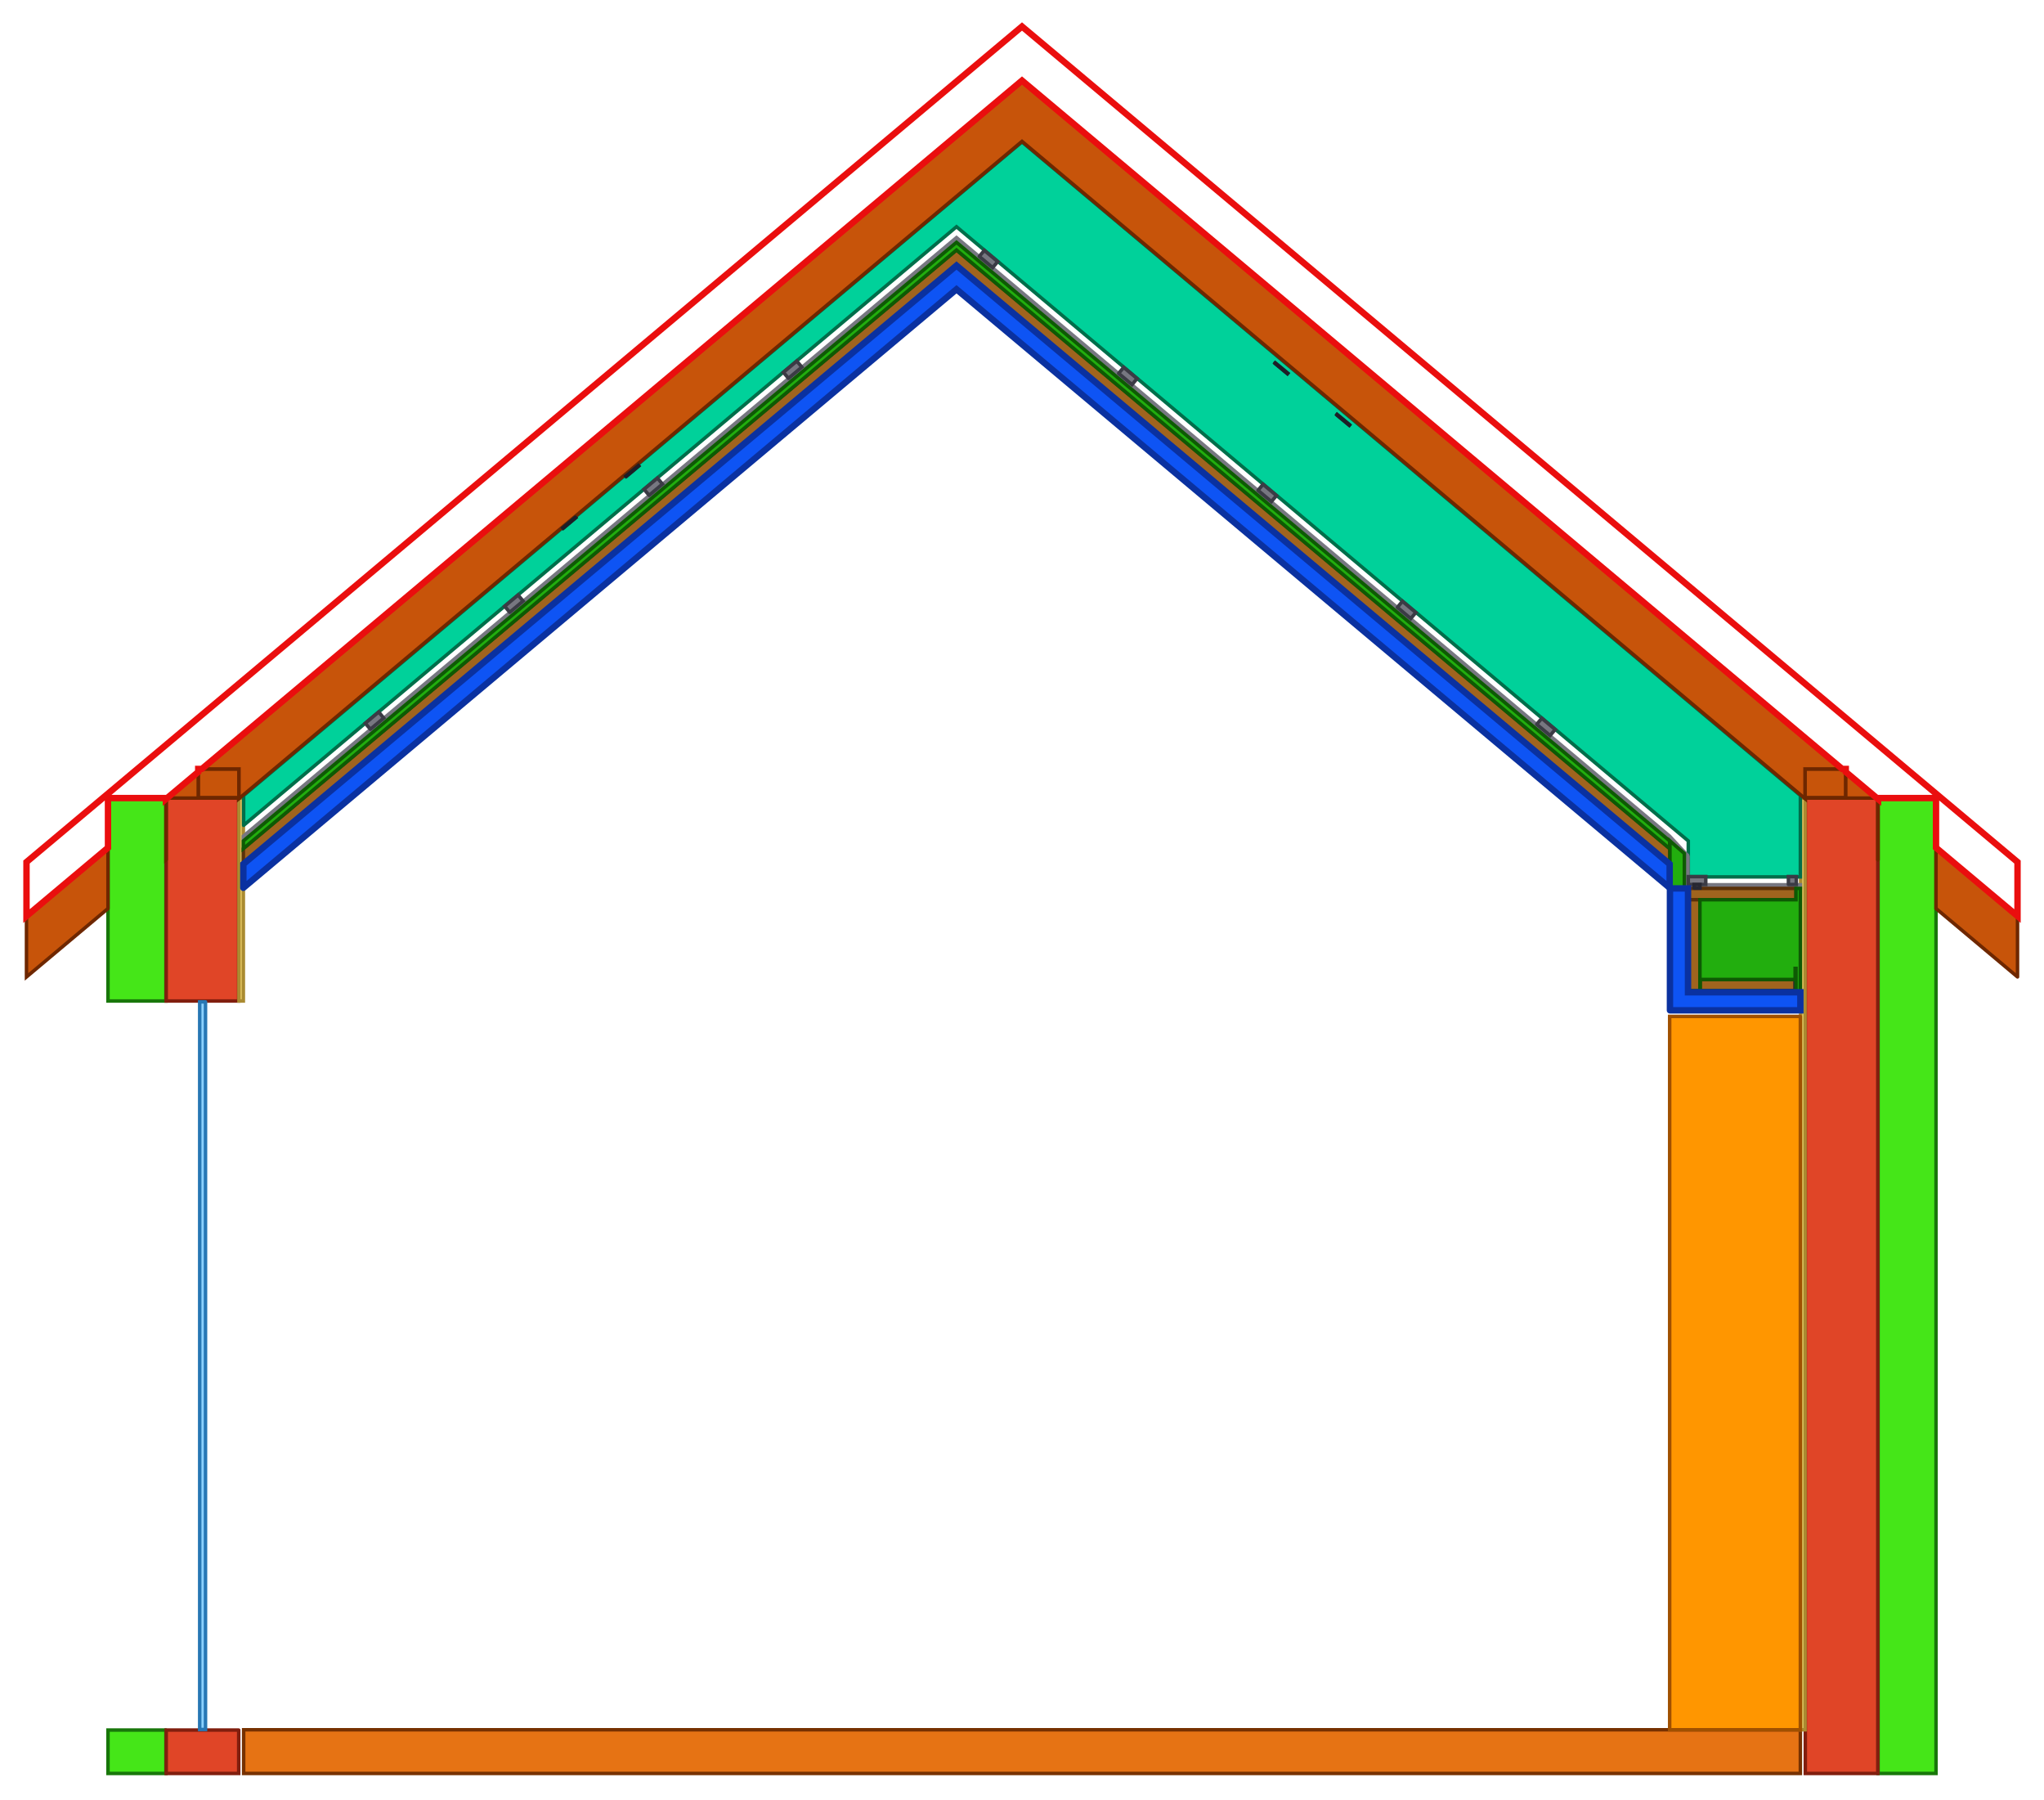
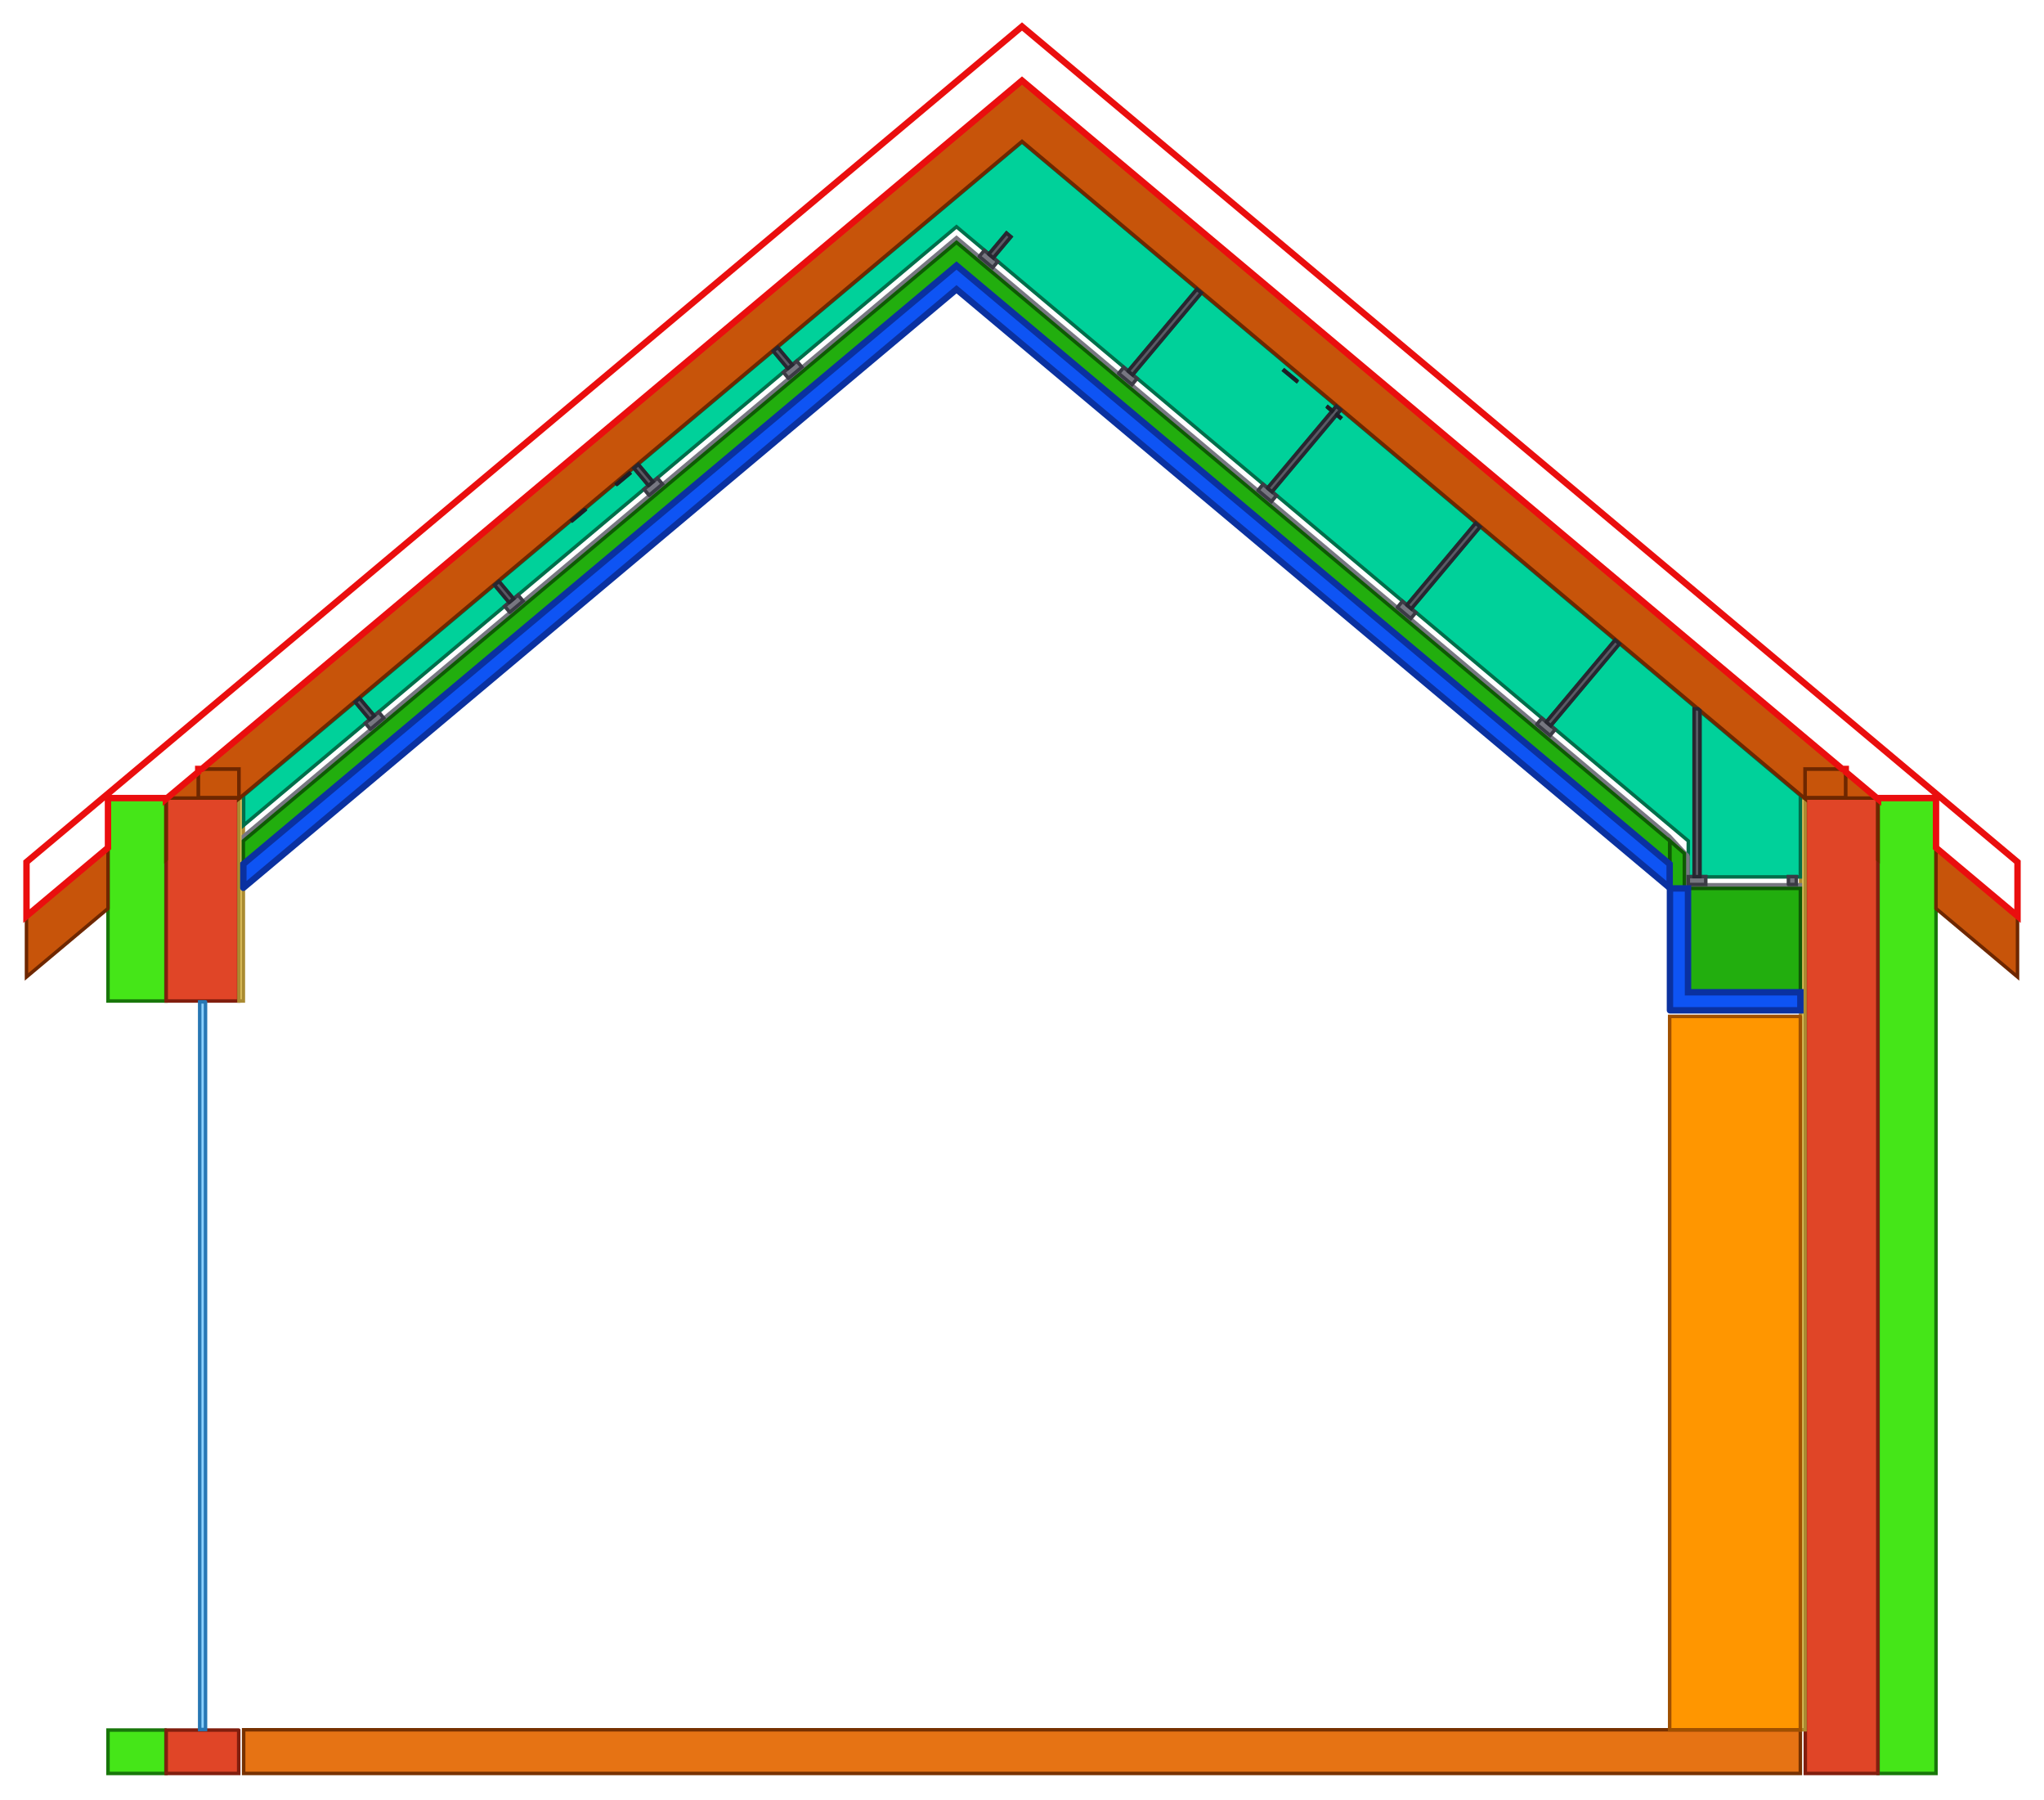
<svg xmlns="http://www.w3.org/2000/svg" width="7022.0mm" height="6182.0mm" viewBox="-836.0 -5941.0 7022.0 6182.0" version="1.1">
  <g transform="scale(1,-1)" stroke-linecap="round">
    <g fill="rgb(230,115,20)" stroke="rgb(119,49,0)" stroke-width="12.0" id="podlaha">
      <path d="M 5349.0,0.0 L 1.0,0.0 L 1.0,-150.0 L 5349.0,-150.0 L 5349.0,0.0" />
    </g>
    <g fill="rgb(69,230,24)" stroke="rgb(24,119,10)" stroke-width="12.0" id="eps">
+       <path d="M -266.0,3200.0 L -465.0,3200.0 L -465.0,2503.0 L -266.0,2503.0 L -266.0,3200.0" />
      <path d="M -266.0,-1.0 L -465.0,-1.0 L -465.0,-150.0 L -266.0,-150.0 L -266.0,-1.0" />
-       <path d="M -266.0,3200.0 L -465.0,3200.0 L -465.0,2503.0 L -266.0,2503.0 L -266.0,3200.0" />
      <path d="M 5815.0,3200.0 L 5616.0,3200.0 L 5616.0,-150.0 L 5815.0,-150.0 L 5815.0,3200.0" />
    </g>
    <g fill="rgb(224,69,39)" stroke="rgb(129,30,14)" stroke-width="12.0" id="zdivo">
+       <path d="M -16.0,3200.0 L -265.0,3200.0 L -265.0,2503.0 L -16.0,2503.0 L -16.0,3200.0" />
      <path d="M -16.0,-1.0 L -265.0,-1.0 L -265.0,-150.0 L -16.0,-150.0 L -16.0,-1.0" />
-       <path d="M -16.0,3200.0 L -265.0,3200.0 L -265.0,2503.0 L -16.0,2503.0 L -16.0,3200.0" />
      <path d="M 5615.0,3200.0 L 5366.0,3200.0 L 5366.0,-150.0 L 5615.0,-150.0 L 5615.0,3200.0" />
    </g>
    <g fill="rgb(255,224,119)" stroke="rgb(170,139,49)" stroke-width="12.0" id="omitka">
      <path d="M 0.0,3200.0 L -15.0,3200.0 L -15.0,2503.0 L 0.0,2503.0 L 0.0,3200.0" />
      <path d="M 5365.0,3200.0 L 5350.0,3200.0 L 5350.0,0.0 L 5365.0,0.0 L 5365.0,3200.0" />
    </g>
    <g fill="rgb(0,209,154)" stroke="rgb(0,110,74)" stroke-width="12.0" id="vata">
-       <path d="M 1.0,3106.437 L 2450.0,5162.232 L 4964.0,3052.735 L 4964.0,2930.198 L 5024.0,2930.198 L 5024.0,2929.198 L 5308.0,2929.198 L 5308.0,2930.198 L 5335.0,2930.198 L 5335.0,2929.198 L 5349.0,2929.198 L 5349.0,3208.87 L 2675.0,5453.462 L 1.0,3208.87 L 1.0,3106.437 M 1098.658,4126.532 L 1097.372,4128.064 L 1140.706,4164.426 L 1141.992,4162.893 L 1098.658,4126.532 M 1357.127,4342.108 L 1358.413,4340.576 L 1315.079,4304.214 L 1313.793,4305.746 L 1357.127,4342.108 M 3800.699,4481.818 L 3799.413,4480.286 L 3756.08,4516.137 L 3757.366,4517.67 L 3800.699,4481.818 M 3544.802,4694.876 L 3588.135,4659.024 L 3586.849,4657.492 L 3543.516,4693.344 L 3544.802,4694.876" />
+       <path d="M 1885.58,4688.433 L 2450.0,5162.232 L 2561.403,5068.753 L 2621.653,5140.556 L 2636.974,5127.7 L 2576.724,5055.897 L 3040.181,4667.011 L 3275.755,4947.757 L 3291.076,4934.901 L 3055.502,4654.155 L 3518.959,4265.269 L 3740.185,4528.915 L 3724.672,4541.749 L 3725.958,4543.281 L 3741.47,4530.447 L 3754.533,4546.015 L 3769.854,4533.159 L 3756.88,4517.698 L 3769.291,4507.43 L 3768.005,4505.897 L 3755.595,4516.165 L 3534.28,4252.413 L 3997.737,3863.526 L 4233.311,4144.273 L 4248.632,4131.417 L 4013.058,3850.671 L 4476.515,3461.784 L 4712.089,3742.53 L 4727.41,3729.675 L 4491.835,3448.928 L 4964.0,3052.735 L 4964.0,2930.198 L 4984.0,2930.198 L 4984.0,3506.59 L 4994.324,3506.59 L 2675.0,5453.462 L 1.0,3208.87 L 1.0,3106.437 L 434.17,3470.059 L 384.185,3529.629 L 399.506,3542.485 L 449.489,3482.918 L 912.867,3871.898 L 862.963,3931.371 L 878.284,3944.227 L 928.186,3884.756 L 1391.564,4273.736 L 1341.741,4333.114 L 1357.062,4345.969 L 1406.883,4286.595 L 1870.262,4675.575 L 1820.519,4734.856 L 1835.84,4747.712 L 1885.58,4688.433 M 1130.066,4152.886 L 1128.78,4154.418 L 1172.114,4190.78 L 1173.4,4189.248 L 1130.066,4152.886 M 1325.719,4315.754 L 1327.005,4314.222 L 1283.671,4277.86 L 1282.385,4279.392 L 1325.719,4315.754 M 3576.209,4669.264 L 3619.543,4633.413 L 3618.257,4631.881 L 3574.924,4667.732 L 3576.209,4669.264" />
+       <path d="M 5335.0,2929.198 L 5349.0,2929.198 L 5349.0,3208.87 L 5004.0,3498.468 L 5004.0,2930.198 L 5024.0,2930.198 L 5024.0,2929.198 L 5308.0,2929.198 L 5308.0,2930.198 L 5335.0,2930.198 L 5335.0,2929.198" />
    </g>
    <g fill="rgb(255,150,0)" stroke="rgb(160,80,0)" stroke-width="12.0" id="nabytek">
      <path d="M 5349.0,2450.0 L 4900.0,2450.0 L 4900.0,0.0 L 5349.0,0.0 L 5349.0,2450.0" />
    </g>
    <g fill="rgb(230,230,234)" stroke="rgb(119,119,129)" stroke-width="12.0" id="sdk">
      <path d="M -0.0,3054.874 L 2450.0,5110.668 L 4964.0,3001.172 L 4955.965,3008.747 L 4900.0,3069.191 L 2450.0,5124.986 L 0.0,3069.191 L 0.0,3054.874" />
      <path d="M 4952.5,2904.198 L 4963.0,2904.198 L 4963.0,2999.172 L 4952.5,3009.66 L 4952.5,2904.198" />
-       <path d="M 5004.0,2902.198 L 5004.0,2891.698 L 5349.0,2891.698 L 5349.0,2902.198 L 5004.0,2902.198" />
-       <path d="M 5004.0,2902.198 L 5004.0,2891.698 L 4984.0,2891.698 L 4984.0,2902.198 L 5004.0,2902.198" />
-       <path d="M 4952.5,2891.698 L 4984.0,2891.698 L 4984.0,2902.198 L 4952.5,2902.198 L 4952.5,2891.698" />
+       <path d="M 4952.5,2891.698 L 5349.0,2891.698 L 5349.0,2902.198 L 4952.5,2902.198 L 4952.5,2891.698" />
    </g>
    <g fill="rgb(199,84,10)" stroke="rgb(110,39,0)" stroke-width="12.0" id="pozednice">
      <path d="M -15.0,3300.0 L -155.0,3300.0 L -155.0,3201.0 L -15.0,3201.0 L -15.0,3300.0" />
      <path d="M 5505.0,3300.0 L 5365.0,3300.0 L 5365.0,3201.0 L 5505.0,3201.0 L 5505.0,3300.0" />
    </g>
    <g fill="rgb(199,84,10)" stroke="rgb(110,39,0)" stroke-width="12.0" id="krov">
-       <path d="M 5616.0,2987.67 L 5616.0,3194.535 L 5615.0,3195.374 L 5615.0,2988.509 L 5616.0,2987.67" />
-       <path d="M 6095.0,2585.741 L 6095.0,2792.606 L 5815.0,3027.554 L 5815.0,2820.689 L 6095.0,2585.741" />
+       <path d="M -265.0,2988.509 L -265.0,3195.374 L -266.0,3194.535 L -266.0,2987.67 L -265.0,2988.509" />
      <path d="M -465.0,2820.689 L -465.0,3027.554 L -745.0,2792.606 L -745.0,2585.741 L -465.0,2820.689" />
-       <path d="M -265.0,2988.509 L -265.0,3195.374 L -266.0,3194.535 L -266.0,2987.67 L -265.0,2988.509" />
-       <path d="M 5490.311,3300.0 L 2675.0,5662.327 L -140.311,3300.0 L -15.0,3300.0 L -15.0,3201.0 L -155.0,3201.0 L -155.0,3287.675 L -259.487,3200.0 L -16.0,3200.0 L -16.0,3197.444 L -15.0,3198.284 L -15.0,3200.0 L -12.954,3200.0 L 2675.0,5455.462 L 5362.954,3200.0 L 5365.0,3200.0 L 5365.0,3198.284 L 5366.0,3197.444 L 5366.0,3200.0 L 5609.487,3200.0 L 5505.0,3287.675 L 5505.0,3201.0 L 5365.0,3201.0 L 5365.0,3300.0 L 5490.311,3300.0" />
-     </g>
-     <g fill="rgb(160,100,30)" stroke="rgb(90,49,10)" stroke-width="12.0" id="dreveny_rost">
-       <path d="M -0.0,2974.244 L 2450.0,5030.038 L 4900.0,2974.244 L 4900.0,3026.46 L 2450.0,5082.254 L -0.0,3026.46 L 0.0,2974.244" />
-       <path d="M 5334.0,2889.698 L 4965.0,2889.698 L 4965.0,2850.698 L 5334.0,2850.698 L 5334.0,2889.698" />
-       <path d="M 5004.0,2850.698 L 4965.0,2850.698 L 4965.0,2538.0 L 5004.0,2538.0 L 5004.0,2850.698" />
-       <path d="M 5331.0,2577.0 L 5005.0,2577.0 L 5005.0,2538.0 L 5331.0,2538.0 L 5331.0,2577.0" />
+       <path d="M 6095.0,2792.606 L 5815.0,3027.554 L 5815.0,2820.689 L 6095.0,2585.741 L 6095.0,2792.606" />
+       <path d="M -155.0,3201.0 L -155.0,3287.675 L -259.487,3200.0 L -16.0,3200.0 L -16.0,3197.444 L -15.0,3198.284 L -15.0,3200.0 L -12.954,3200.0 L 2675.0,5455.462 L 5362.954,3200.0 L 5365.0,3200.0 L 5365.0,3198.284 L 5366.0,3197.444 L 5366.0,3200.0 L 5609.487,3200.0 L 5505.0,3287.675 L 5505.0,3201.0 L 5365.0,3201.0 L 5365.0,3300.0 L 5490.311,3300.0 L 2675.0,5662.327 L -140.311,3300.0 L -15.0,3300.0 L -15.0,3201.0 L -155.0,3201.0" />
+       <path d="M 5616.0,3194.535 L 5615.0,3195.374 L 5615.0,2988.509 L 5616.0,2987.67 L 5616.0,3194.535" />
    </g>
    <g fill="rgb(119,119,129)" stroke="rgb(59,59,69)" stroke-width="12.0" id="cd">
      <path d="M 436.357,3436.339 L 482.32,3474.906 L 464.965,3495.589 L 419.002,3457.022 L 436.357,3436.339" />
      <path d="M 915.135,3838.081 L 961.098,3876.648 L 943.742,3897.331 L 897.78,3858.764 L 915.135,3838.081" />
      <path d="M 1393.913,4239.823 L 1439.875,4278.39 L 1422.52,4299.074 L 1376.557,4260.506 L 1393.913,4239.823" />
      <path d="M 1872.69,4641.565 L 1918.653,4680.133 L 1901.298,4700.816 L 1855.335,4662.249 L 1872.69,4641.565" />
      <path d="M 2528.235,5060.339 L 2574.198,5021.772 L 2591.553,5042.455 L 2545.59,5081.022 L 2528.235,5060.339" />
      <path d="M 3007.013,4658.597 L 3052.975,4620.029 L 3070.331,4640.712 L 3024.368,4679.28 L 3007.013,4658.597" />
      <path d="M 3485.79,4256.854 L 3531.753,4218.287 L 3549.108,4238.97 L 3503.146,4277.537 L 3485.79,4256.854" />
      <path d="M 3964.568,3855.112 L 4010.531,3816.545 L 4027.886,3837.228 L 3981.923,3875.795 L 3964.568,3855.112" />
      <path d="M 4443.346,3453.37 L 4489.309,3414.802 L 4506.664,3435.486 L 4460.701,3474.053 L 4443.346,3453.37" />
      <path d="M 4964.0,2903.198 L 5024.0,2903.198 L 5024.0,2930.198 L 4964.0,2930.198 L 4964.0,2903.198" />
      <path d="M 5308.0,2903.198 L 5335.0,2903.198 L 5335.0,2930.198 L 5308.0,2930.198 L 5308.0,2903.198" />
    </g>
    <g fill="rgb(90,90,100)" stroke="rgb(39,39,49)" stroke-width="12.0" id="zaves">
-       <path d="M 4984.0,2890.698 L 5004.0,2890.698 L 5004.0,2903.198 L 4984.0,2903.198 L 4984.0,2890.698" />
-       <path d="M 5331.0,2538.0 L 5254.0,2538.0 L 5254.0,2535.0 L 5331.0,2535.0 L 5331.0,2538.0" />
-       <path d="M 5334.0,2615.0 L 5331.0,2615.0 L 5331.0,2538.0 L 5334.0,2538.0 L 5334.0,2615.0" />
+       <path d="M 434.323,3469.878 L 449.644,3482.733 L 399.506,3542.485 L 384.185,3529.629 L 434.323,3469.878" />
+       <path d="M 913.101,3871.62 L 928.421,3884.476 L 878.284,3944.227 L 862.963,3931.371 L 913.101,3871.62" />
+       <path d="M 1391.878,4273.362 L 1407.199,4286.218 L 1357.062,4345.969 L 1341.741,4333.114 L 1391.878,4273.362" />
+       <path d="M 1870.656,4675.104 L 1885.977,4687.96 L 1835.84,4747.712 L 1820.519,4734.856 L 1870.656,4675.104" />
+       <path d="M 2560.911,5068.166 L 2576.232,5055.31 L 2636.974,5127.7 L 2621.653,5140.556 L 2560.911,5068.166" />
+       <path d="M 3039.689,4666.424 L 3055.01,4653.568 L 3291.076,4934.901 L 3275.755,4947.757 L 3039.689,4666.424" />
+       <path d="M 3518.467,4264.682 L 3533.787,4251.826 L 3769.854,4533.159 L 3754.533,4546.015 L 3518.467,4264.682" />
+       <path d="M 3997.244,3862.939 L 4012.565,3850.084 L 4248.632,4131.417 L 4233.311,4144.273 L 3997.244,3862.939" />
+       <path d="M 4476.022,3461.197 L 4491.343,3448.341 L 4727.41,3729.675 L 4712.089,3742.53 L 4476.022,3461.197" />
+       <path d="M 4997.575,3506.59 L 4984.0,3506.59 L 4984.0,2930.198 L 5004.0,2930.198 L 5004.0,3501.199 L 4997.575,3506.59" />
    </g>
    <g fill="rgb(69,69,80)" stroke="rgb(30,30,39)" stroke-width="12.0" id="paska">
-       <path d="M 1140.706,4164.426 L 1097.372,4128.064 L 1098.658,4126.532 L 1141.992,4162.893 L 1140.706,4164.426" />
-       <path d="M 1315.079,4304.214 L 1358.413,4340.576 L 1357.127,4342.108 L 1313.793,4305.746 L 1315.079,4304.214" />
-       <path d="M 3543.516,4693.344 L 3586.849,4657.492 L 3588.135,4659.024 L 3544.802,4694.876 L 3543.516,4693.344" />
-       <path d="M 3756.08,4516.137 L 3799.413,4480.286 L 3800.699,4481.818 L 3757.366,4517.67 L 3756.08,4516.137" />
+       <path d="M 1172.114,4190.78 L 1128.78,4154.418 L 1130.066,4152.886 L 1173.4,4189.248 L 1172.114,4190.78" />
+       <path d="M 1283.671,4277.86 L 1327.005,4314.222 L 1325.719,4315.754 L 1282.385,4279.392 L 1283.671,4277.86" />
+       <path d="M 3619.543,4633.413 L 3576.209,4669.264 L 3574.924,4667.732 L 3618.257,4631.881 L 3619.543,4633.413" />
+       <path d="M 3724.672,4541.749 L 3740.185,4528.915 L 3741.47,4530.447 L 3725.958,4543.281 L 3724.672,4541.749" />
+       <path d="M 3755.595,4516.165 L 3768.005,4505.897 L 3769.291,4507.43 L 3756.88,4517.698 L 3755.595,4516.165" />
    </g>
    <g fill="rgb(34,174,14)" stroke="rgb(14,90,4)" stroke-width="12.0" id="NaturHeld Flex 50">
-       <path d="M 0.0,3052.874 L 0.0,3026.46 L 2450.0,5082.254 L 4900.0,3026.46 L 4900.0,3052.874 L 2450.0,5108.668 L -0.0,3052.874" />
-       <path d="M 5331.0,2535.0 L 5349.0,2535.0 L 5349.0,2889.698 L 5334.0,2889.698 L 5334.0,2850.698 L 5004.0,2850.698 L 5004.0,2538.0 L 4965.0,2538.0 L 4965.0,2535.0 L 5254.0,2535.0 L 5254.0,2538.0 L 5005.0,2538.0 L 5005.0,2577.0 L 5331.0,2577.0 L 5331.0,2615.0 L 5334.0,2615.0 L 5334.0,2538.0 L 5331.0,2538.0 L 5331.0,2535.0" />
+       <path d="M 0.0,3052.874 L 0.0,2975.244 L 2450.0,5031.038 L 4900.0,2975.244 L 4900.0,3052.874 L 2450.0,5108.668 L -0.0,3052.874" />
      <path d="M 4901.0,2891.698 L 4950.5,2891.698 L 4950.5,3009.66 L 4901.0,3052.874 L 4901.0,2891.698" />
+       <path d="M 4965.0,2535.0 L 5349.0,2535.0 L 5349.0,2889.698 L 4965.0,2889.698 L 4965.0,2535.0" />
    </g>
    <g fill="rgb(139,209,255)" stroke="rgb(39,119,180)" stroke-width="12.0" id="sklo">
      <path d="M -130.0,2500.0 L -150.0,2500.0 L -150.0,1.0 L -130.0,1.0 L -130.0,2500.0" />
    </g>
    <g fill="rgb(14,84,244)" stroke="rgb(10,49,160)" stroke-width="22.0" id="NaturHeld 140">
      <path d="M -0.0,2891.698 L 2450.0,4947.492 L 4900.0,2891.698 L 4900.0,2973.244 L 2450.0,5029.038 L 0.0,2973.244 L 0.0,2891.698" />
      <path d="M 4901.0,2471.0 L 5349.0,2471.0 L 5349.0,2533.0 L 4963.0,2533.0 L 4963.0,2889.698 L 4901.0,2889.698 L 4901.0,2471.0" />
    </g>
    <g fill="none" stroke="rgb(234,14,14)" stroke-width="22.0" id="krytina">
      <path d="M -142.695,3300.0 L 2675.0,5664.327 L 5492.695,3300.0 L 5505.0,3300.0 L 5505.0,3289.675 L 5611.87,3200.0 L 5615.0,3200.0 L 5615.0,3197.374 L 5616.0,3196.535 L 5616.0,3200.0 L 5815.0,3200.0 L 5815.0,3029.554 L 6095.0,2794.606 L 6095.0,2980.279 L 2675.0,5850.0 L -745.0,2980.279 L -745.0,2794.606 L -465.0,3029.554 L -465.0,3200.0 L -266.0,3200.0 L -266.0,3196.535 L -265.0,3197.374 L -265.0,3200.0 L -261.87,3200.0 L -155.0,3289.675 L -155.0,3300.0 L -142.695,3300.0" />
    </g>
  </g>
</svg>
